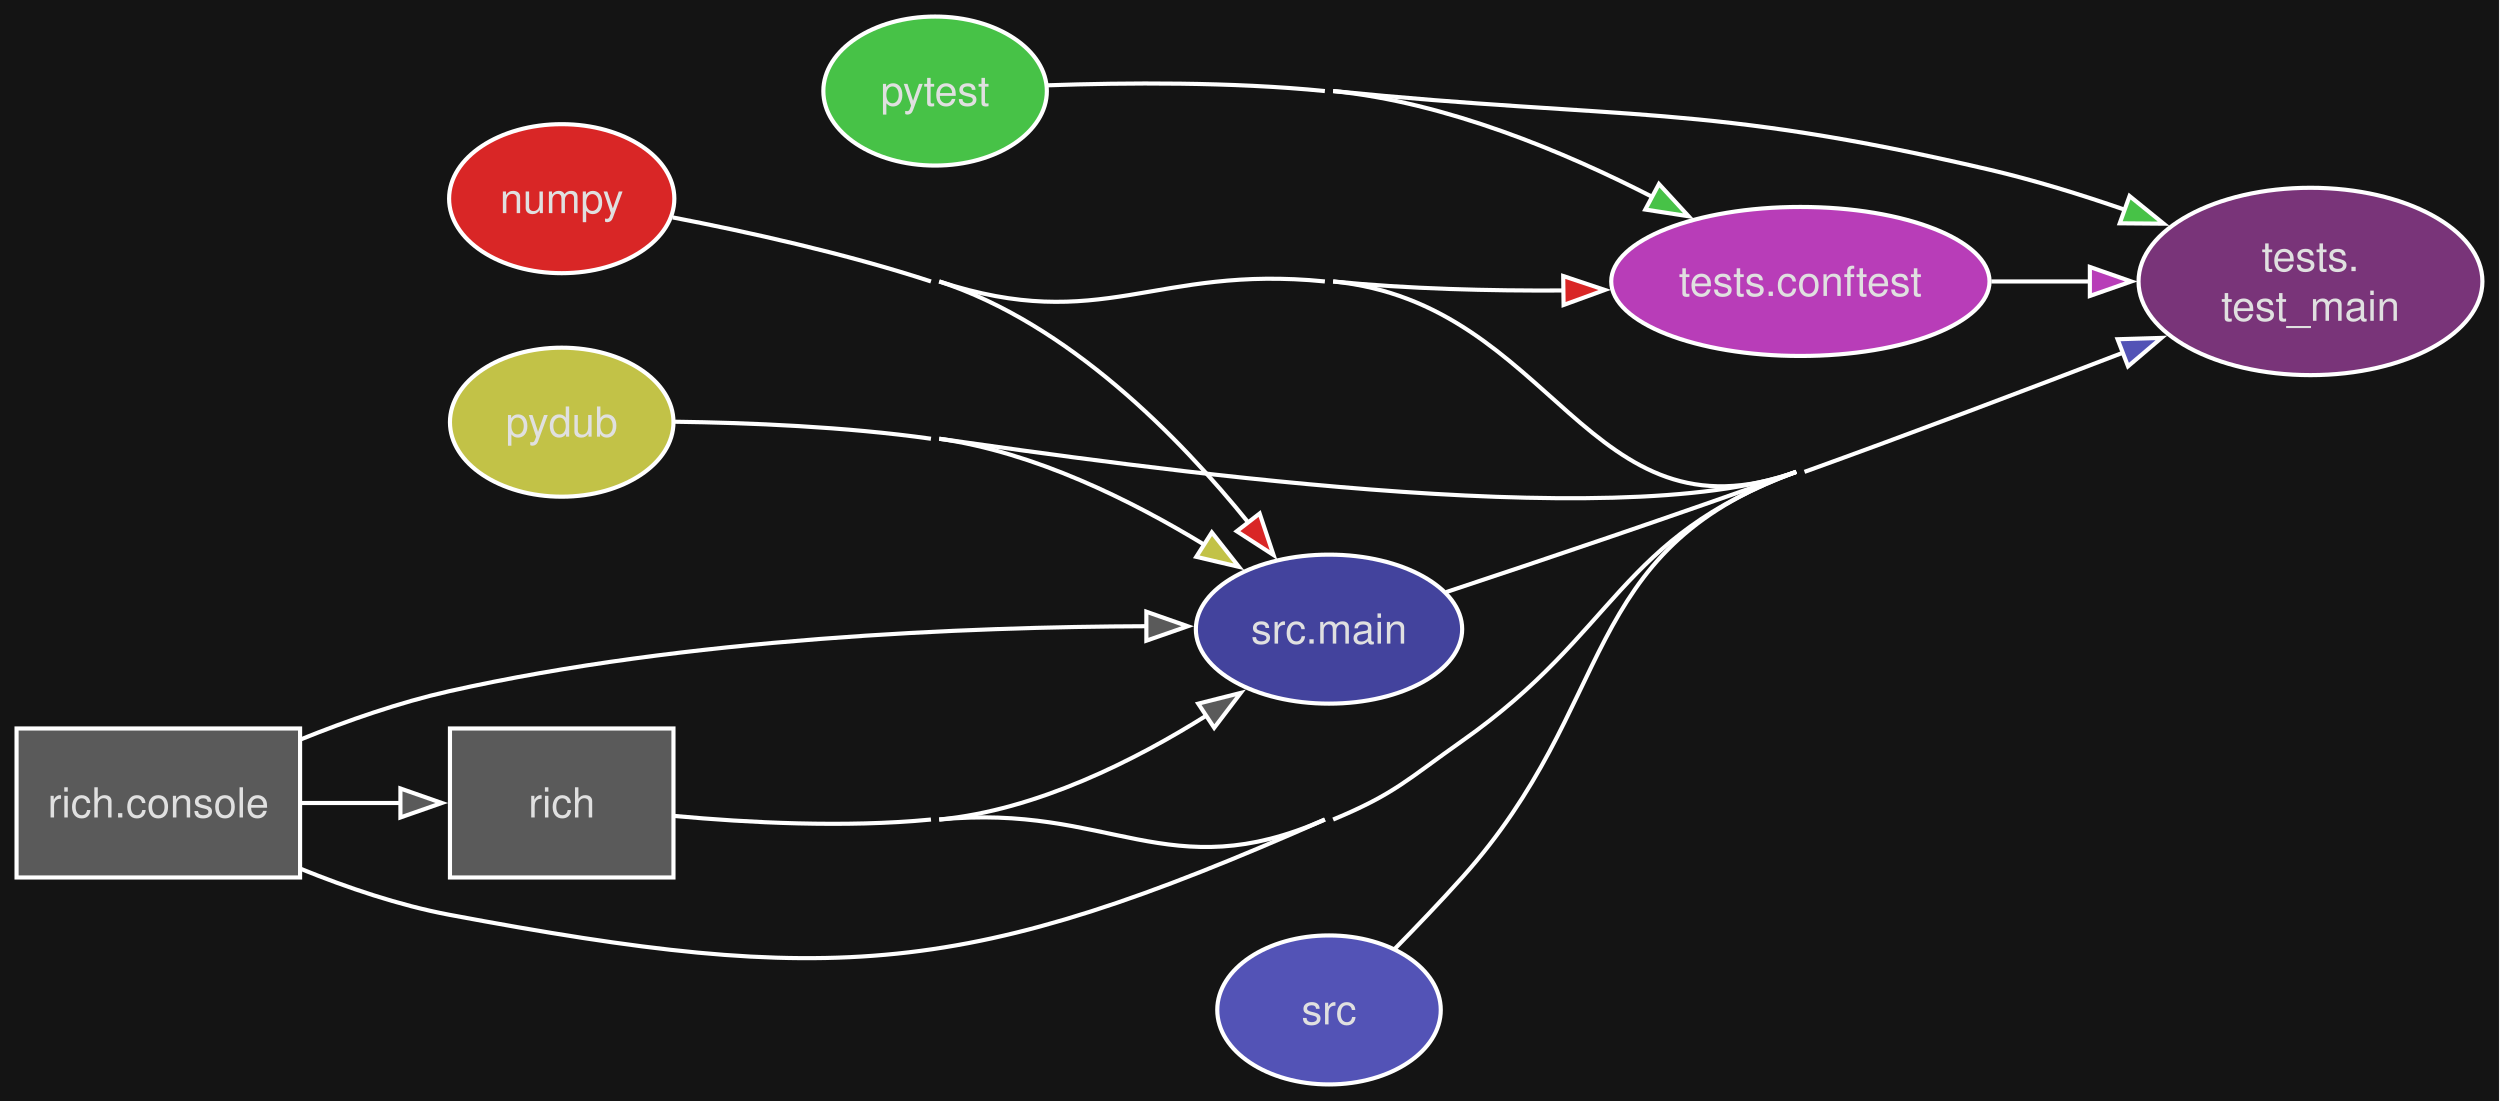
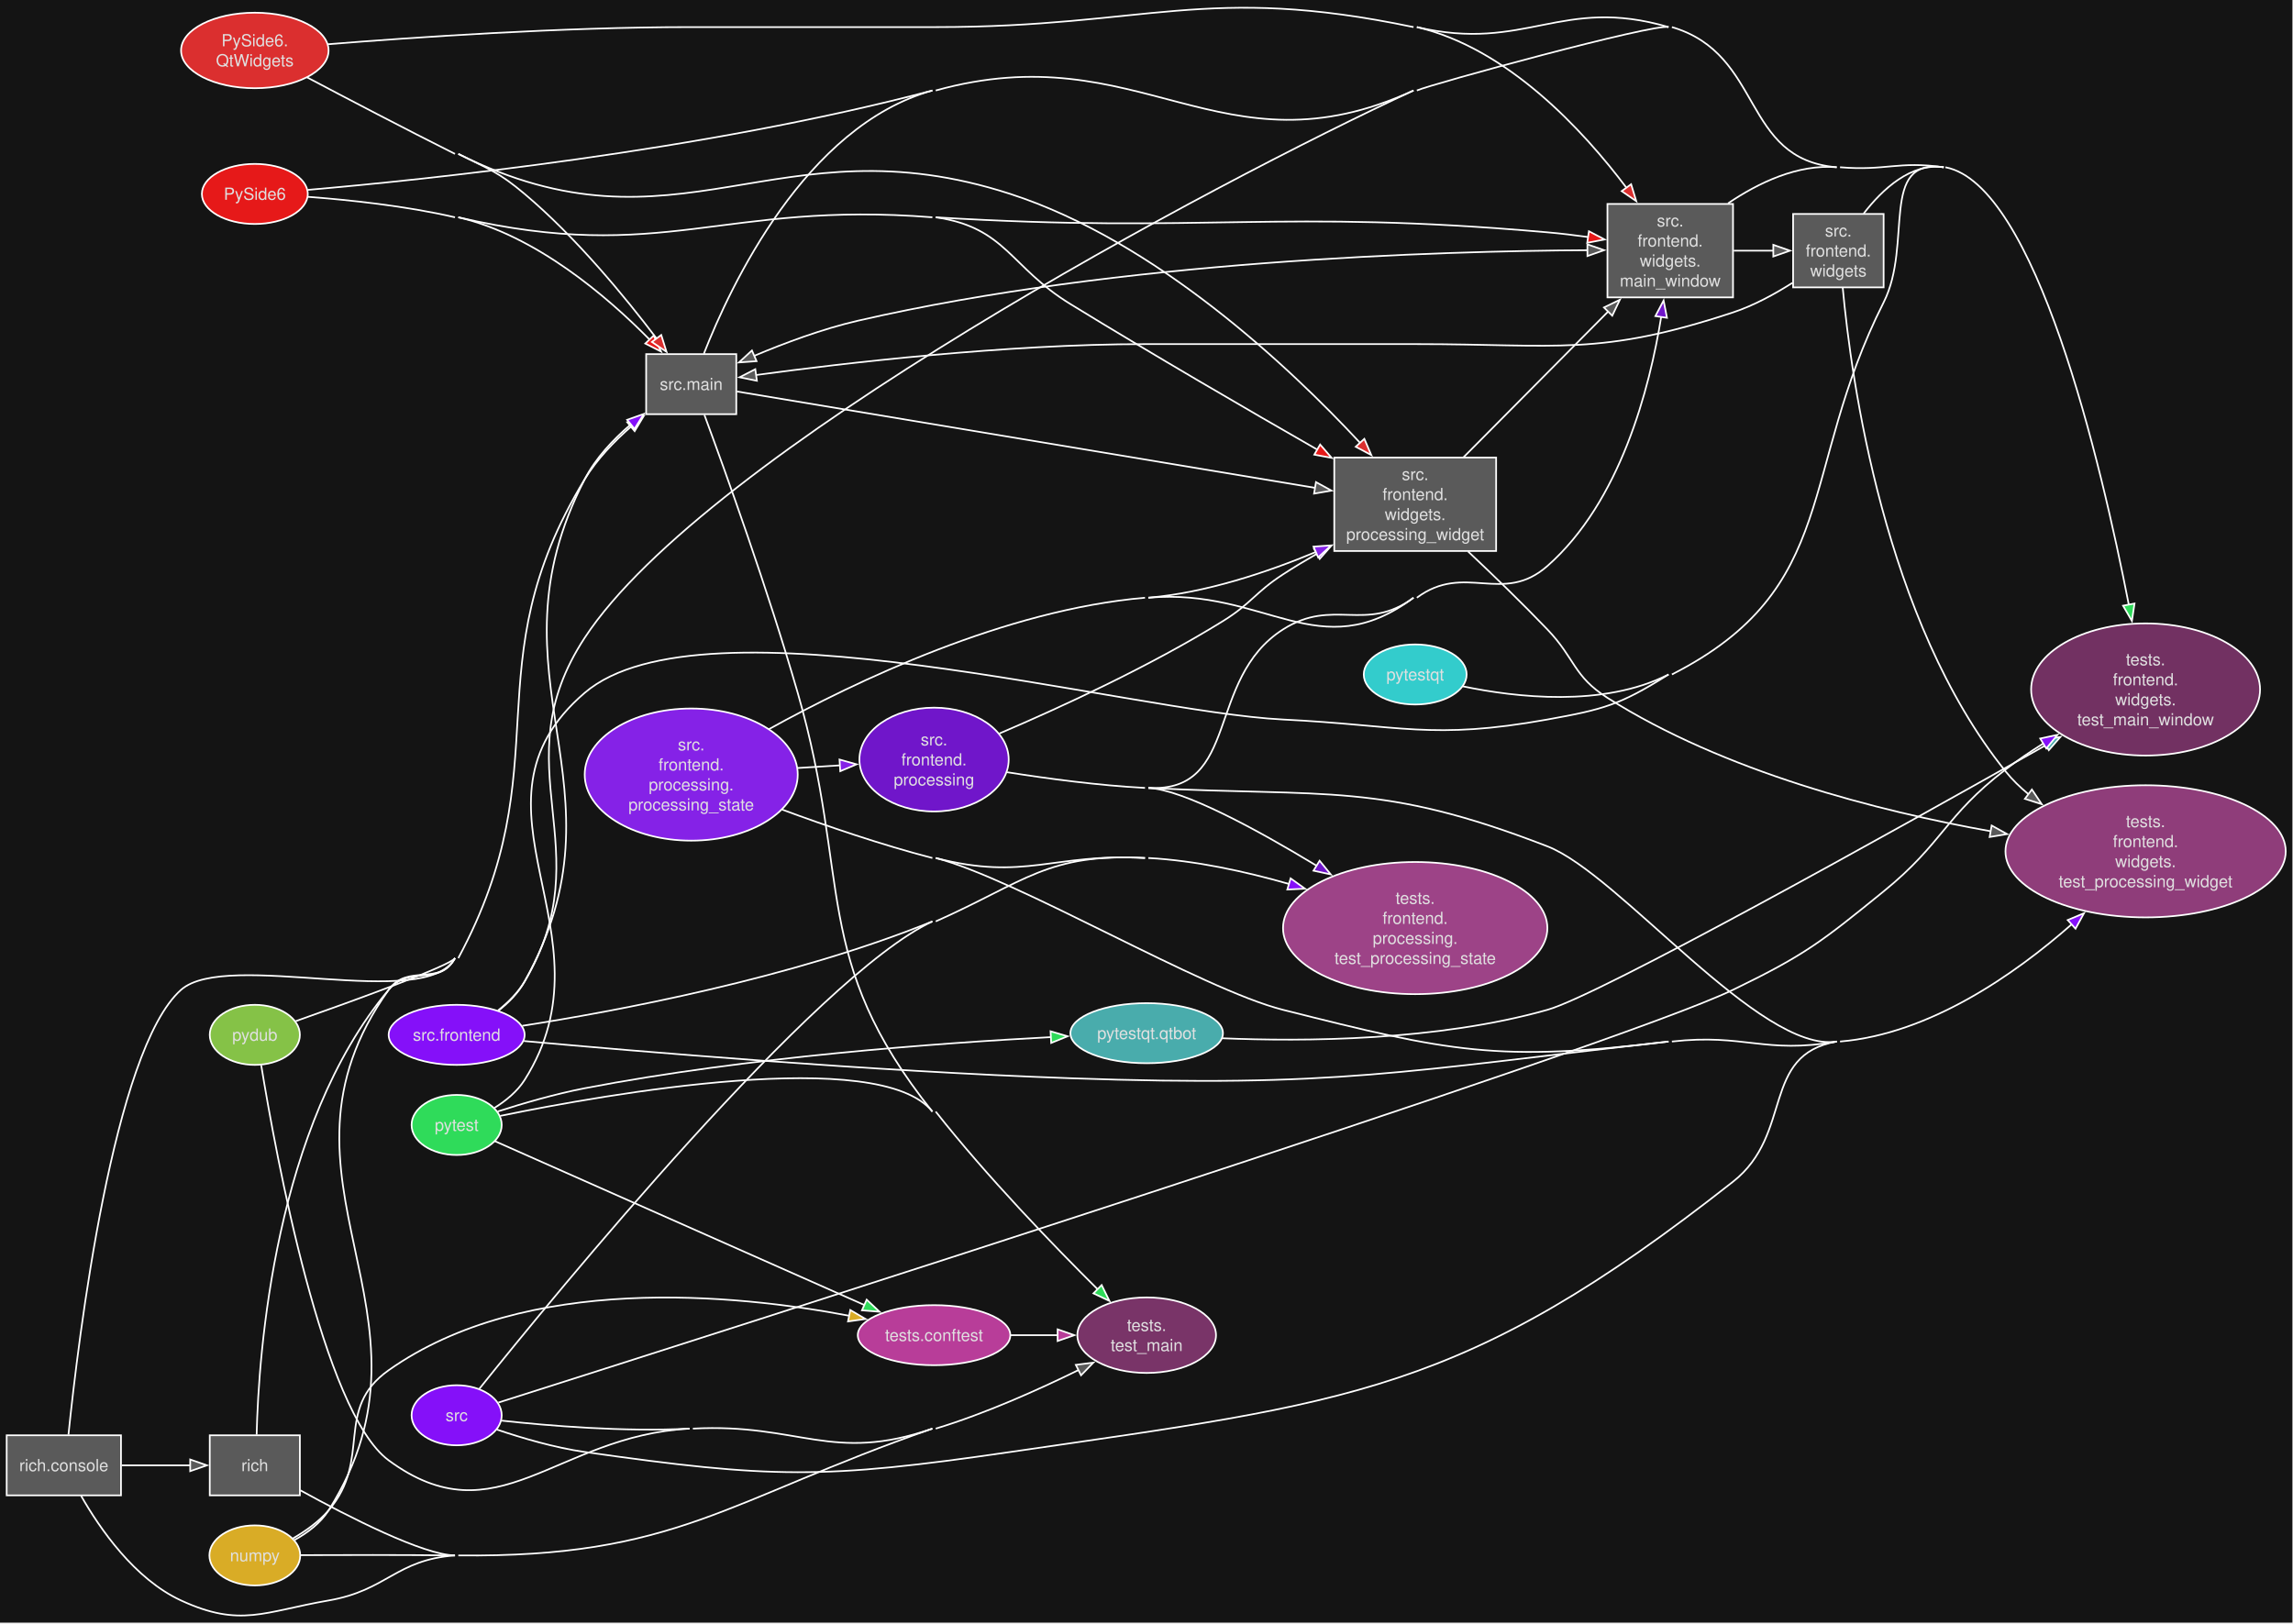
- <svg xmlns="http://www.w3.org/2000/svg" style="background-color:#141414" width="604pt" height="266pt" viewBox="0.00 0.00 604.00 266.00">
-   <g id="graph0" class="graph" transform="scale(1 1) rotate(0) translate(4 262)">
+ <svg xmlns="http://www.w3.org/2000/svg" style="background-color:#141414" width="1374pt" height="973pt" viewBox="0.00 0.00 1374.00 973.00">
+   <g id="graph0" class="graph" transform="scale(1 1) rotate(0) translate(4 968.52)">
    <style>.edge&gt;path:hover{stroke-width:8}</style>
-     <polygon fill="#141414" stroke="none" points="-4,4 -4,-262 599.75,-262 599.75,4 -4,4" />
+     <polygon fill="#141414" stroke="none" points="-4,4 -4,-968.52 1369.64,-968.52 1369.64,4 -4,4" />
    <g id="node1" class="node">
      <style>.edge&gt;path:hover{stroke-width:8}</style>
-       <ellipse fill="#d92626" stroke="#ffffff" cx="131.71" cy="-214" rx="27.21" ry="18" />
-       <text xml:space="preserve" text-anchor="middle" x="131.71" y="-210.5" font-family="Helvetica,sans-Serif" font-size="10.00" fill="#e0e0e0">numpy</text>
+       <ellipse fill="#d9ac26" stroke="#ffffff" cx="148.69" cy="-36.28" rx="27.21" ry="18" />
+       <text xml:space="preserve" text-anchor="middle" x="148.69" y="-32.78" font-family="Helvetica,sans-Serif" font-size="10.00" fill="#e0e0e0">numpy</text>
+     </g>
+     <g id="node17" class="node">
+       <style>.edge&gt;path:hover{stroke-width:8}</style>
+       <polygon fill="#5a5a5a" stroke="#ffffff" points="437.19,-756.28 383.19,-756.28 383.19,-720.28 437.19,-720.28 437.19,-756.28" />
+       <text xml:space="preserve" text-anchor="middle" x="410.19" y="-734.78" font-family="Helvetica,sans-Serif" font-size="10.00" fill="#e0e0e0">src.main</text>
+     </g>
+     <g id="edge1" class="edge">
+       <style>.edge&gt;path:hover{stroke-width:8}</style>
+       <path fill="none" stroke="#ffffff" d="M172.55,-45.56C180.23,-49.82 188.07,-55.66 192.89,-63.28 267.45,-181.29 147.8,-261.66 228.89,-375.28 240.26,-391.22 259.35,-377.04 268.63,-394.28" />
+       <path fill="none" stroke="#ffffff" d="M270.63,-394.28C333.14,-510.46 277.87,-568.54 346.37,-681.28 353.6,-693.18 364.05,-704.06 374.37,-713.06" />
+       <polygon fill="#d9ac26" stroke="#ffffff" points="371.83,-715.5 381.76,-719.19 376.29,-710.11 371.83,-715.5" />
+     </g>
+     <g id="node18" class="node">
+       <style>.edge&gt;path:hover{stroke-width:8}</style>
+       <ellipse fill="#b83d99" stroke="#ffffff" cx="555.7" cy="-168.28" rx="45.7" ry="18" />
+       <text xml:space="preserve" text-anchor="middle" x="555.7" y="-164.78" font-family="Helvetica,sans-Serif" font-size="10.00" fill="#e0e0e0">tests.conftest</text>
+     </g>
+     <g id="edge2" class="edge">
+       <style>.edge&gt;path:hover{stroke-width:8}</style>
+       <path fill="none" stroke="#ffffff" d="M171.41,-46.4C178.97,-50.76 187.02,-56.43 192.89,-63.28 219.32,-94.13 195.72,-123.84 228.89,-147.28 311.22,-205.46 436.41,-192.94 505.17,-179.87" />
+       <polygon fill="#d9ac26" stroke="#ffffff" points="505.5,-183.37 514.63,-177.99 504.14,-176.51 505.5,-183.37" />
+     </g>
+     <g id="node22" class="node">
+       <style>.edge&gt;path:hover{stroke-width:8}</style>
+       <ellipse fill="#793468" stroke="#ffffff" cx="683.11" cy="-168.28" rx="41.54" ry="22.63" />
+       <text xml:space="preserve" text-anchor="middle" x="683.11" y="-170.78" font-family="Helvetica,sans-Serif" font-size="10.00" fill="#e0e0e0">tests.</text>
+       <text xml:space="preserve" text-anchor="middle" x="683.11" y="-158.78" font-family="Helvetica,sans-Serif" font-size="10.00" fill="#e0e0e0">test_main</text>
+     </g>
+     <g id="edge3" class="edge">
+       <style>.edge&gt;path:hover{stroke-width:8}</style>
+       <path fill="none" stroke="#ffffff" d="M176.15,-36.45C200.25,-36.56 236.83,-36.63 268.63,-36.28" />
+     </g>
+     <g id="node2" class="node">
+       <style>.edge&gt;path:hover{stroke-width:8}</style>
+       <ellipse fill="#85c247" stroke="#ffffff" cx="148.69" cy="-348.28" rx="27" ry="18" />
+       <text xml:space="preserve" text-anchor="middle" x="148.69" y="-344.78" font-family="Helvetica,sans-Serif" font-size="10.00" fill="#e0e0e0">pydub</text>
+     </g>
+     <g id="edge4" class="edge">
+       <style>.edge&gt;path:hover{stroke-width:8}</style>
+       <path fill="none" stroke="#ffffff" d="M173.16,-356.48C207.14,-368.47 266.24,-389.85 268.63,-394.28" />
+     </g>
+     <g id="edge5" class="edge">
+       <style>.edge&gt;path:hover{stroke-width:8}</style>
+       <path fill="none" stroke="#ffffff" d="M411.19,-112.28C474.88,-115.67 494.46,-91.33 554.7,-112.28" />
+       <path fill="none" stroke="#ffffff" d="M152.52,-330.1C161.25,-276.71 189.51,-122.29 228.89,-93.28 293.77,-45.5 328.72,-108 409.19,-112.28" />
+     </g>
+     <g id="node3" class="node">
+       <style>.edge&gt;path:hover{stroke-width:8}</style>
+       <ellipse fill="#e61919" stroke="#ffffff" cx="148.69" cy="-852.28" rx="31.72" ry="18" />
+       <text xml:space="preserve" text-anchor="middle" x="148.69" y="-848.78" font-family="Helvetica,sans-Serif" font-size="10.00" fill="#e0e0e0">PySide6</text>
+     </g>
+     <g id="node15" class="node">
+       <style>.edge&gt;path:hover{stroke-width:8}</style>
+       <polygon fill="#5a5a5a" stroke="#ffffff" points="1034.45,-846.28 959.2,-846.28 959.2,-790.28 1034.45,-790.28 1034.45,-846.28" />
+       <text xml:space="preserve" text-anchor="middle" x="996.83" y="-832.78" font-family="Helvetica,sans-Serif" font-size="10.00" fill="#e0e0e0">src.</text>
+       <text xml:space="preserve" text-anchor="middle" x="996.83" y="-820.78" font-family="Helvetica,sans-Serif" font-size="10.00" fill="#e0e0e0">frontend.</text>
+       <text xml:space="preserve" text-anchor="middle" x="996.83" y="-808.78" font-family="Helvetica,sans-Serif" font-size="10.00" fill="#e0e0e0">widgets.</text>
+       <text xml:space="preserve" text-anchor="middle" x="996.83" y="-796.78" font-family="Helvetica,sans-Serif" font-size="10.00" fill="#e0e0e0">main_window</text>
+     </g>
+     <g id="edge6" class="edge">
+       <style>.edge&gt;path:hover{stroke-width:8}</style>
+       <path fill="none" stroke="#ffffff" d="M556.7,-838.28C719.34,-828.38 760.89,-843.51 923.2,-829.28 931.14,-828.59 939.54,-827.57 947.69,-826.44" />
+       <polygon fill="#e61919" stroke="#ffffff" points="948.11,-829.92 957.49,-825 947.09,-822.99 948.11,-829.92" />
+     </g>
+     <g id="node16" class="node">
+       <style>.edge&gt;path:hover{stroke-width:8}</style>
+       <polygon fill="#5a5a5a" stroke="#ffffff" points="892.51,-694.28 795.51,-694.28 795.51,-638.28 892.51,-638.28 892.51,-694.28" />
+       <text xml:space="preserve" text-anchor="middle" x="844.01" y="-680.78" font-family="Helvetica,sans-Serif" font-size="10.00" fill="#e0e0e0">src.</text>
+       <text xml:space="preserve" text-anchor="middle" x="844.01" y="-668.78" font-family="Helvetica,sans-Serif" font-size="10.00" fill="#e0e0e0">frontend.</text>
+       <text xml:space="preserve" text-anchor="middle" x="844.01" y="-656.78" font-family="Helvetica,sans-Serif" font-size="10.00" fill="#e0e0e0">widgets.</text>
+       <text xml:space="preserve" text-anchor="middle" x="844.01" y="-644.78" font-family="Helvetica,sans-Serif" font-size="10.00" fill="#e0e0e0">processing_widget</text>
+     </g>
+     <g id="edge7" class="edge">
+       <style>.edge&gt;path:hover{stroke-width:8}</style>
+       <path fill="none" stroke="#ffffff" d="M556.7,-838.28C598.93,-832.12 601.04,-808.6 637.41,-786.28 686.87,-755.93 743.93,-722.77 785.37,-699.02" />
+       <polygon fill="#e61919" stroke="#ffffff" points="787.04,-702.1 793.98,-694.09 783.56,-696.02 787.04,-702.1" />
+       <path fill="none" stroke="#ffffff" d="M270.63,-838.28C393.6,-809.68 428.85,-848.29 554.7,-838.28" />
+     </g>
+     <g id="edge8" class="edge">
+       <style>.edge&gt;path:hover{stroke-width:8}</style>
+       <path fill="none" stroke="#ffffff" d="M270.63,-838.28C317.1,-827.48 359.86,-790.78 385.24,-764.99" />
+       <polygon fill="#e61919" stroke="#ffffff" points="387.73,-767.45 392.11,-757.81 382.67,-762.62 387.73,-767.45" />
+       <path fill="none" stroke="#ffffff" d="M180.32,-850.56C204.54,-848.75 239.06,-845.16 268.63,-838.28" />
+     </g>
+     <g id="node20" class="node">
+       <style>.edge&gt;path:hover{stroke-width:8}</style>
+       <ellipse fill="#723162" stroke="#ffffff" cx="1281.67" cy="-555.28" rx="68.59" ry="39.6" />
+       <text xml:space="preserve" text-anchor="middle" x="1281.67" y="-569.78" font-family="Helvetica,sans-Serif" font-size="10.00" fill="#e0e0e0">tests.</text>
+       <text xml:space="preserve" text-anchor="middle" x="1281.67" y="-557.78" font-family="Helvetica,sans-Serif" font-size="10.00" fill="#e0e0e0">frontend.</text>
+       <text xml:space="preserve" text-anchor="middle" x="1281.67" y="-545.78" font-family="Helvetica,sans-Serif" font-size="10.00" fill="#e0e0e0">widgets.</text>
+       <text xml:space="preserve" text-anchor="middle" x="1281.67" y="-533.78" font-family="Helvetica,sans-Serif" font-size="10.00" fill="#e0e0e0">test_main_window</text>
+     </g>
+     <g id="edge9" class="edge">
+       <style>.edge&gt;path:hover{stroke-width:8}</style>
+       <path fill="none" stroke="#ffffff" d="M180.38,-854.71C248.62,-860.61 417.71,-877.94 554.7,-914.28" />
+     </g>
+     <g id="node4" class="node">
+       <style>.edge&gt;path:hover{stroke-width:8}</style>
+       <ellipse fill="#db2f2f" stroke="#ffffff" cx="148.69" cy="-938.28" rx="44.19" ry="22.63" />
+       <text xml:space="preserve" text-anchor="middle" x="148.69" y="-940.78" font-family="Helvetica,sans-Serif" font-size="10.00" fill="#e0e0e0">PySide6.</text>
+       <text xml:space="preserve" text-anchor="middle" x="148.69" y="-928.78" font-family="Helvetica,sans-Serif" font-size="10.00" fill="#e0e0e0">QtWidgets</text>
+     </g>
+     <g id="edge10" class="edge">
+       <style>.edge&gt;path:hover{stroke-width:8}</style>
+       <path fill="none" stroke="#ffffff" d="M192.36,-942C243.75,-946.15 332.71,-952.28 409.19,-952.28 409.19,-952.28 409.19,-952.28 556.7,-952.28 683.95,-952.28 718.47,-978.38 843.01,-952.28" />
+       <path fill="none" stroke="#ffffff" d="M845.01,-952.28C899.32,-939.56 944.43,-890.8 970.76,-855.77" />
+       <polygon fill="#db2f2f" stroke="#ffffff" points="973.39,-858.1 976.47,-847.96 967.74,-853.97 973.39,-858.1" />
+     </g>
+     <g id="edge11" class="edge">
+       <style>.edge&gt;path:hover{stroke-width:8}</style>
+       <path fill="none" stroke="#ffffff" d="M270.63,-876.28C402.37,-810.18 461.2,-897.77 601.41,-852.28 688.68,-823.97 768.53,-748.73 811,-703.09" />
+       <polygon fill="#db2f2f" stroke="#ffffff" points="813.53,-705.5 817.71,-695.77 808.37,-700.77 813.53,-705.5" />
+     </g>
+     <g id="edge12" class="edge">
+       <style>.edge&gt;path:hover{stroke-width:8}</style>
+       <path fill="none" stroke="#ffffff" d="M270.63,-876.28C289.07,-867.03 294.59,-865.57 310.37,-852.28 341.32,-826.22 370.9,-790.09 389.5,-765.54" />
+       <polygon fill="#db2f2f" stroke="#ffffff" points="392.22,-767.75 395.39,-757.64 386.61,-763.57 392.22,-767.75" />
+       <path fill="none" stroke="#ffffff" d="M179.87,-922.22C203.83,-909.55 238.24,-891.53 268.63,-876.28" />
+     </g>
+     <g id="edge13" class="edge">
+       <style>.edge&gt;path:hover{stroke-width:8}</style>
+       <path fill="none" stroke="#ffffff" d="M845.01,-952.28C910.27,-936.99 931.51,-971.17 995.83,-952.28" />
+     </g>
+     <g id="node5" class="node">
+       <style>.edge&gt;path:hover{stroke-width:8}</style>
+       <ellipse fill="#2fdb5a" stroke="#ffffff" cx="269.63" cy="-294.28" rx="27" ry="18" />
+       <text xml:space="preserve" text-anchor="middle" x="269.63" y="-290.78" font-family="Helvetica,sans-Serif" font-size="10.00" fill="#e0e0e0">pytest</text>
    </g>
    <g id="node7" class="node">
      <style>.edge&gt;path:hover{stroke-width:8}</style>
-       <ellipse fill="#43439d" stroke="#ffffff" cx="317.09" cy="-110" rx="32.17" ry="18" />
-       <text xml:space="preserve" text-anchor="middle" x="317.09" y="-106.5" font-family="Helvetica,sans-Serif" font-size="10.00" fill="#e0e0e0">src.main</text>
-     </g>
-     <g id="edge1" class="edge">
-       <style>.edge&gt;path:hover{stroke-width:8}</style>
-       <path fill="none" stroke="#ffffff" d="M222.92,-194C254.15,-183.76 280.93,-156.41 297.66,-135.67" />
-       <polygon fill="#d92626" stroke="#ffffff" points="300.33,-137.94 303.69,-127.9 294.8,-133.65 300.33,-137.94" />
-       <path fill="none" stroke="#ffffff" d="M158.53,-209.47C176.31,-206.04 200.33,-200.75 220.92,-194" />
+       <ellipse fill="#49acac" stroke="#ffffff" cx="683.11" cy="-349.28" rx="45.7" ry="18" />
+       <text xml:space="preserve" text-anchor="middle" x="683.11" y="-345.78" font-family="Helvetica,sans-Serif" font-size="10.00" fill="#e0e0e0">pytestqt.qtbot</text>
+     </g>
+     <g id="edge14" class="edge">
+       <style>.edge&gt;path:hover{stroke-width:8}</style>
+       <path fill="none" stroke="#ffffff" d="M294.23,-302.36C309.04,-307.12 328.62,-312.86 346.37,-316.28 443.68,-335.03 559.04,-343.41 626.06,-346.94" />
+       <polygon fill="#2fdb5a" stroke="#ffffff" points="625.52,-350.42 635.69,-347.43 625.88,-343.43 625.52,-350.42" />
+     </g>
+     <g id="edge15" class="edge">
+       <style>.edge&gt;path:hover{stroke-width:8}</style>
+       <path fill="none" stroke="#ffffff" d="M292.45,-284.61C339.88,-263.57 453.01,-213.39 514.03,-186.32" />
+       <polygon fill="#2fdb5a" stroke="#ffffff" points="515.33,-189.58 523.05,-182.32 512.49,-183.18 515.33,-189.58" />
+     </g>
+     <g id="edge16" class="edge">
+       <style>.edge&gt;path:hover{stroke-width:8}</style>
+       <path fill="none" stroke="#ffffff" d="M997.83,-564.28C1099.47,-615.97 1073.29,-685.5 1124.7,-787.28 1142.46,-822.45 1121.69,-873.8 1160.7,-868.28" />
+       <path fill="none" stroke="#ffffff" d="M292.36,-304.55C299.15,-308.8 306,-314.37 310.37,-321.28 366.15,-409.47 267.13,-485.39 346.37,-553.28 417.03,-613.83 671.87,-541.82 764.81,-537.28 835.12,-533.85 853.92,-524.82 923.2,-537.28 957.09,-543.38 966.65,-545.99 995.83,-564.28" />
+       <path fill="none" stroke="#ffffff" d="M1161.7,-868.28C1215.73,-857.95 1254.89,-691.83 1271.64,-605.91" />
+       <polygon fill="#2fdb5a" stroke="#ffffff" points="1275.03,-606.81 1273.48,-596.33 1268.16,-605.5 1275.03,-606.81" />
+     </g>
+     <g id="edge17" class="edge">
+       <style>.edge&gt;path:hover{stroke-width:8}</style>
+       <path fill="none" stroke="#ffffff" d="M295.74,-299.72C359.16,-312.75 523.05,-341.88 554.7,-302.28" />
+       <path fill="none" stroke="#ffffff" d="M556.7,-302.28C587.48,-263.21 627.35,-221.96 653.78,-195.72" />
+       <polygon fill="#2fdb5a" stroke="#ffffff" points="656.13,-198.33 660.79,-188.81 651.21,-193.34 656.13,-198.33" />
+     </g>
+     <g id="node6" class="node">
+       <style>.edge&gt;path:hover{stroke-width:8}</style>
+       <ellipse fill="#33cccc" stroke="#ffffff" cx="844.01" cy="-564.28" rx="30.82" ry="18" />
+       <text xml:space="preserve" text-anchor="middle" x="844.01" y="-560.78" font-family="Helvetica,sans-Serif" font-size="10.00" fill="#e0e0e0">pytestqt</text>
+     </g>
+     <g id="edge18" class="edge">
+       <style>.edge&gt;path:hover{stroke-width:8}</style>
+       <path fill="none" stroke="#ffffff" d="M872.6,-557.16C904.23,-550.54 956.73,-544.4 995.83,-564.28" />
+     </g>
+     <g id="edge19" class="edge">
+       <style>.edge&gt;path:hover{stroke-width:8}</style>
+       <path fill="none" stroke="#ffffff" d="M728.24,-346.25C776.94,-344.19 857.18,-344.61 923.2,-363.28 954.72,-372.2 1129.09,-469.49 1222.14,-522.05" />
+       <polygon fill="#49acac" stroke="#ffffff" points="1220.23,-524.99 1230.65,-526.86 1223.67,-518.89 1220.23,-524.99" />
    </g>
    <g id="node8" class="node">
      <style>.edge&gt;path:hover{stroke-width:8}</style>
-       <ellipse fill="#b83db8" stroke="#ffffff" cx="430.97" cy="-194" rx="45.7" ry="18" />
-       <text xml:space="preserve" text-anchor="middle" x="430.97" y="-190.5" font-family="Helvetica,sans-Serif" font-size="10.00" fill="#e0e0e0">tests.conftest</text>
-     </g>
-     <g id="edge2" class="edge">
-       <style>.edge&gt;path:hover{stroke-width:8}</style>
-       <path fill="none" stroke="#ffffff" d="M318.09,-194C336.17,-192.19 355.96,-191.71 373.81,-191.82" />
-       <polygon fill="#d92626" stroke="#ffffff" points="373.67,-195.31 383.71,-191.95 373.76,-188.32 373.67,-195.31" />
+       <polygon fill="#5a5a5a" stroke="#ffffff" points="175.69,-108.28 121.69,-108.28 121.69,-72.28 175.69,-72.28 175.69,-108.28" />
+       <text xml:space="preserve" text-anchor="middle" x="148.69" y="-86.78" font-family="Helvetica,sans-Serif" font-size="10.00" fill="#e0e0e0">rich</text>
+     </g>
+     <g id="edge20" class="edge">
+       <style>.edge&gt;path:hover{stroke-width:8}</style>
+       <path fill="none" stroke="#ffffff" d="M149.78,-108.66C150.96,-157.76 160.57,-293.84 228.89,-375.28 241.47,-390.28 259.35,-377.04 268.63,-394.28" />
+     </g>
+     <g id="edge21" class="edge">
+       <style>.edge&gt;path:hover{stroke-width:8}</style>
+       <path fill="none" stroke="#ffffff" d="M175.96,-75.32C204.85,-59.41 249.69,-36.49 268.63,-36.28" />
    </g>
    <g id="node9" class="node">
      <style>.edge&gt;path:hover{stroke-width:8}</style>
-       <ellipse fill="#793479" stroke="#ffffff" cx="554.21" cy="-194" rx="41.54" ry="22.63" />
-       <text xml:space="preserve" text-anchor="middle" x="554.21" y="-196.5" font-family="Helvetica,sans-Serif" font-size="10.00" fill="#e0e0e0">tests.</text>
-       <text xml:space="preserve" text-anchor="middle" x="554.21" y="-184.5" font-family="Helvetica,sans-Serif" font-size="10.00" fill="#e0e0e0">test_main</text>
-     </g>
-     <g id="edge3" class="edge">
-       <style>.edge&gt;path:hover{stroke-width:8}</style>
-       <path fill="none" stroke="#ffffff" d="M222.92,-194C262.27,-181.1 274.89,-198.12 316.09,-194" />
-       <path fill="none" stroke="#ffffff" d="M318.09,-194C371.59,-188.65 379.39,-129.77 429.97,-148" />
-     </g>
-     <g id="node2" class="node">
-       <style>.edge&gt;path:hover{stroke-width:8}</style>
-       <ellipse fill="#c2c247" stroke="#ffffff" cx="131.71" cy="-160" rx="27" ry="18" />
-       <text xml:space="preserve" text-anchor="middle" x="131.71" y="-156.5" font-family="Helvetica,sans-Serif" font-size="10.00" fill="#e0e0e0">pydub</text>
-     </g>
-     <g id="edge4" class="edge">
-       <style>.edge&gt;path:hover{stroke-width:8}</style>
-       <path fill="none" stroke="#ffffff" d="M222.92,-156C245.91,-152.74 269.34,-141.13 286.96,-130.39" />
-       <polygon fill="#c2c247" stroke="#ffffff" points="288.78,-133.37 295.33,-125.05 285.02,-127.47 288.78,-133.37" />
-       <path fill="none" stroke="#ffffff" d="M159.08,-160.11C176.67,-159.87 200.28,-158.92 220.92,-156" />
-     </g>
-     <g id="edge5" class="edge">
-       <style>.edge&gt;path:hover{stroke-width:8}</style>
-       <path fill="none" stroke="#ffffff" d="M222.92,-156C268.51,-149.54 386.65,-132.39 429.97,-148" />
-     </g>
-     <g id="node3" class="node">
-       <style>.edge&gt;path:hover{stroke-width:8}</style>
-       <ellipse fill="#47c247" stroke="#ffffff" cx="221.92" cy="-240" rx="27" ry="18" />
-       <text xml:space="preserve" text-anchor="middle" x="221.92" y="-236.5" font-family="Helvetica,sans-Serif" font-size="10.00" fill="#e0e0e0">pytest</text>
-     </g>
-     <g id="edge6" class="edge">
-       <style>.edge&gt;path:hover{stroke-width:8}</style>
-       <path fill="none" stroke="#ffffff" d="M318.09,-240C345.39,-237.27 373.96,-225.35 395.39,-214.33" />
-       <polygon fill="#47c247" stroke="#ffffff" points="396.8,-217.55 403.97,-209.75 393.5,-211.37 396.8,-217.55" />
-       <path fill="none" stroke="#ffffff" d="M249.1,-241.39C267.81,-242.04 293.56,-242.25 316.09,-240" />
-     </g>
-     <g id="edge7" class="edge">
-       <style>.edge&gt;path:hover{stroke-width:8}</style>
-       <path fill="none" stroke="#ffffff" d="M318.09,-240C388.72,-232.94 407.54,-237.13 476.67,-221 487.46,-218.48 498.85,-214.96 509.45,-211.29" />
-       <polygon fill="#47c247" stroke="#ffffff" points="510.5,-214.64 518.73,-207.96 508.13,-208.05 510.5,-214.64" />
-     </g>
-     <g id="node4" class="node">
-       <style>.edge&gt;path:hover{stroke-width:8}</style>
-       <polygon fill="#5a5a5a" stroke="#ffffff" points="158.71,-86 104.71,-86 104.71,-50 158.71,-50 158.71,-86" />
-       <text xml:space="preserve" text-anchor="middle" x="131.71" y="-64.5" font-family="Helvetica,sans-Serif" font-size="10.00" fill="#e0e0e0">rich</text>
-     </g>
-     <g id="edge8" class="edge">
-       <style>.edge&gt;path:hover{stroke-width:8}</style>
-       <path fill="none" stroke="#ffffff" d="M222.92,-64C246.4,-66.27 270.21,-78.23 287.88,-89.38" />
-       <polygon fill="#5a5a5a" stroke="#ffffff" points="285.49,-92 295.76,-94.59 289.35,-86.16 285.49,-92" />
-     </g>
-     <g id="edge9" class="edge">
-       <style>.edge&gt;path:hover{stroke-width:8}</style>
-       <path fill="none" stroke="#ffffff" d="M222.92,-64C264.14,-67.99 278.22,-47.25 316.09,-64" />
-       <path fill="none" stroke="#ffffff" d="M159.01,-64.86C176.57,-63.25 200.17,-61.99 220.92,-64" />
-     </g>
-     <g id="node5" class="node">
-       <style>.edge&gt;path:hover{stroke-width:8}</style>
-       <polygon fill="#5a5a5a" stroke="#ffffff" points="68.5,-86 0,-86 0,-50 68.5,-50 68.5,-86" />
-       <text xml:space="preserve" text-anchor="middle" x="34.25" y="-64.5" font-family="Helvetica,sans-Serif" font-size="10.00" fill="#e0e0e0">rich.console</text>
-     </g>
-     <g id="edge10" class="edge">
-       <style>.edge&gt;path:hover{stroke-width:8}</style>
-       <path fill="none" stroke="#ffffff" d="M68.91,-68C76.7,-68 85.04,-68 92.99,-68" />
-       <polygon fill="#5a5a5a" stroke="#ffffff" points="92.74,-71.5 102.74,-68 92.74,-64.5 92.74,-71.5" />
-     </g>
-     <g id="edge11" class="edge">
-       <style>.edge&gt;path:hover{stroke-width:8}</style>
-       <path fill="none" stroke="#ffffff" d="M68.78,-83.41C79.92,-87.9 92.54,-92.31 104.5,-95 161.81,-107.89 229.85,-110.54 272.99,-110.71" />
-       <polygon fill="#5a5a5a" stroke="#ffffff" points="272.96,-114.21 282.96,-110.7 272.96,-107.21 272.96,-114.21" />
-     </g>
-     <g id="edge12" class="edge">
-       <style>.edge&gt;path:hover{stroke-width:8}</style>
-       <path fill="none" stroke="#ffffff" d="M68.67,-52.08C79.81,-47.57 92.45,-43.27 104.5,-41 197.47,-23.52 229.58,-25.75 316.09,-64" />
-       <path fill="none" stroke="#ffffff" d="M318.09,-64C333.07,-70.24 335.99,-73.67 349.26,-83 386.94,-109.49 386.78,-132.01 429.97,-148" />
-     </g>
-     <g id="node6" class="node">
-       <style>.edge&gt;path:hover{stroke-width:8}</style>
-       <ellipse fill="#5353b6" stroke="#ffffff" cx="317.09" cy="-18" rx="27" ry="18" />
-       <text xml:space="preserve" text-anchor="middle" x="317.09" y="-14.5" font-family="Helvetica,sans-Serif" font-size="10.00" fill="#e0e0e0">src</text>
-     </g>
-     <g id="edge13" class="edge">
-       <style>.edge&gt;path:hover{stroke-width:8}</style>
-       <path fill="none" stroke="#ffffff" d="M332.95,-32.73C338.2,-38.08 344.09,-44.22 349.26,-50 386.92,-92.02 376.89,-128.87 429.97,-148" />
-       <path fill="none" stroke="#ffffff" d="M431.97,-148C457.65,-157.26 486.22,-168.07 509.17,-176.89" />
-       <polygon fill="#5353b6" stroke="#ffffff" points="507.61,-180.04 518.2,-180.36 510.13,-173.5 507.61,-180.04" />
-     </g>
-     <g id="edge14" class="edge">
-       <style>.edge&gt;path:hover{stroke-width:8}</style>
-       <path fill="none" stroke="#ffffff" d="M345.32,-118.93C368.03,-126.46 401.21,-137.64 429.97,-148" />
-     </g>
-     <g id="edge15" class="edge">
-       <style>.edge&gt;path:hover{stroke-width:8}</style>
-       <path fill="none" stroke="#ffffff" d="M477.11,-194C484.89,-194 493.04,-194 500.99,-194" />
-       <polygon fill="#b83db8" stroke="#ffffff" points="500.91,-197.5 510.91,-194 500.91,-190.5 500.91,-197.5" />
+       <polygon fill="#5a5a5a" stroke="#ffffff" points="68.5,-108.28 0,-108.28 0,-72.28 68.5,-72.28 68.5,-108.28" />
+       <text xml:space="preserve" text-anchor="middle" x="34.25" y="-86.78" font-family="Helvetica,sans-Serif" font-size="10.00" fill="#e0e0e0">rich.console</text>
+     </g>
+     <g id="edge22" class="edge">
+       <style>.edge&gt;path:hover{stroke-width:8}</style>
+       <path fill="none" stroke="#ffffff" d="M68.99,-90.28C82,-90.28 96.93,-90.28 110.26,-90.28" />
+       <polygon fill="#5a5a5a" stroke="#ffffff" points="109.97,-93.78 119.97,-90.28 109.97,-86.78 109.97,-93.78" />
+     </g>
+     <g id="edge23" class="edge">
+       <style>.edge&gt;path:hover{stroke-width:8}</style>
+       <path fill="none" stroke="#ffffff" d="M37.02,-108.66C42.91,-165.92 63.87,-339.37 104.5,-375.28 132.01,-399.6 251.23,-361.95 268.63,-394.28" />
+     </g>
+     <g id="edge24" class="edge">
+       <style>.edge&gt;path:hover{stroke-width:8}</style>
+       <path fill="none" stroke="#ffffff" d="M270.63,-36.28C401.32,-34.84 431.26,-69.34 554.7,-112.28" />
+       <path fill="none" stroke="#ffffff" d="M556.7,-112.28C586.32,-121.26 618.14,-135.53 642.32,-147.42" />
+       <polygon fill="#5a5a5a" stroke="#ffffff" points="640.65,-150.5 651.16,-151.83 643.78,-144.23 640.65,-150.5" />
+       <path fill="none" stroke="#ffffff" d="M44.57,-72.05C55.77,-52.38 76.61,-22.13 104.5,-9.28 140.18,7.15 154.18,-2.59 192.89,-9.28 228.1,-15.37 233,-33.57 268.63,-36.28" />
+     </g>
+     <g id="node10" class="node">
+       <style>.edge&gt;path:hover{stroke-width:8}</style>
+       <ellipse fill="#8510f9" stroke="#ffffff" cx="269.63" cy="-120.28" rx="27" ry="18" />
+       <text xml:space="preserve" text-anchor="middle" x="269.63" y="-116.78" font-family="Helvetica,sans-Serif" font-size="10.00" fill="#e0e0e0">src</text>
+     </g>
+     <g id="node19" class="node">
+       <style>.edge&gt;path:hover{stroke-width:8}</style>
+       <ellipse fill="#9d4387" stroke="#ffffff" cx="844.01" cy="-412.28" rx="79.2" ry="39.6" />
+       <text xml:space="preserve" text-anchor="middle" x="844.01" y="-426.78" font-family="Helvetica,sans-Serif" font-size="10.00" fill="#e0e0e0">tests.</text>
+       <text xml:space="preserve" text-anchor="middle" x="844.01" y="-414.78" font-family="Helvetica,sans-Serif" font-size="10.00" fill="#e0e0e0">frontend.</text>
+       <text xml:space="preserve" text-anchor="middle" x="844.01" y="-402.78" font-family="Helvetica,sans-Serif" font-size="10.00" fill="#e0e0e0">processing.</text>
+       <text xml:space="preserve" text-anchor="middle" x="844.01" y="-390.78" font-family="Helvetica,sans-Serif" font-size="10.00" fill="#e0e0e0">test_processing_state</text>
+     </g>
+     <g id="edge25" class="edge">
+       <style>.edge&gt;path:hover{stroke-width:8}</style>
+       <path fill="none" stroke="#ffffff" d="M283.21,-136.12C328.56,-192.72 484.59,-383.37 554.7,-416.28" />
+       <path fill="none" stroke="#ffffff" d="M556.7,-416.28C609.94,-439.9 623.95,-457.41 682.11,-454.28" />
+       <path fill="none" stroke="#ffffff" d="M684.11,-454.28C712.15,-452.78 742.13,-446.22 768.4,-438.72" />
+       <polygon fill="#8510f9" stroke="#ffffff" points="769.36,-442.08 777.96,-435.89 767.38,-435.37 769.36,-442.08" />
+     </g>
+     <g id="edge26" class="edge">
+       <style>.edge&gt;path:hover{stroke-width:8}</style>
+       <path fill="none" stroke="#ffffff" d="M294.66,-127.9C416.5,-166.57 962.95,-340.69 1034.45,-375.28 1077.59,-396.15 1087.5,-404.07 1124.7,-434.28 1160.32,-463.21 1161.31,-479.34 1197.7,-507.28 1204.83,-512.76 1212.65,-518.06 1220.54,-523.02" />
+       <polygon fill="#8510f9" stroke="#ffffff" points="1218.52,-525.89 1228.88,-528.1 1222.16,-519.91 1218.52,-525.89" />
+     </g>
+     <g id="node21" class="node">
+       <style>.edge&gt;path:hover{stroke-width:8}</style>
+       <ellipse fill="#8f3d7a" stroke="#ffffff" cx="1281.67" cy="-458.28" rx="83.97" ry="39.6" />
+       <text xml:space="preserve" text-anchor="middle" x="1281.67" y="-472.78" font-family="Helvetica,sans-Serif" font-size="10.00" fill="#e0e0e0">tests.</text>
+       <text xml:space="preserve" text-anchor="middle" x="1281.67" y="-460.78" font-family="Helvetica,sans-Serif" font-size="10.00" fill="#e0e0e0">frontend.</text>
+       <text xml:space="preserve" text-anchor="middle" x="1281.67" y="-448.78" font-family="Helvetica,sans-Serif" font-size="10.00" fill="#e0e0e0">widgets.</text>
+       <text xml:space="preserve" text-anchor="middle" x="1281.67" y="-436.78" font-family="Helvetica,sans-Serif" font-size="10.00" fill="#e0e0e0">test_processing_widget</text>
+     </g>
+     <g id="edge27" class="edge">
+       <style>.edge&gt;path:hover{stroke-width:8}</style>
+       <path fill="none" stroke="#ffffff" d="M293.79,-111.7C308.6,-106.69 328.34,-100.85 346.37,-98.28 458.59,-82.32 489.24,-81.91 601.41,-98.28 804.74,-127.96 872.98,-133.18 1034.45,-260.28 1070.94,-289 1050.85,-336.18 1096.58,-344.28" />
+       <path fill="none" stroke="#ffffff" d="M1098.58,-344.28C1152.2,-348.78 1203.22,-384.42 1237.53,-414.66" />
+       <polygon fill="#8510f9" stroke="#ffffff" points="1235,-417.09 1244.77,-421.2 1239.69,-411.9 1235,-417.09" />
+     </g>
+     <g id="edge28" class="edge">
+       <style>.edge&gt;path:hover{stroke-width:8}</style>
+       <path fill="none" stroke="#ffffff" d="M296.67,-117.06C324.52,-114.01 369.97,-110.2 409.19,-112.28" />
+     </g>
+     <g id="node11" class="node">
+       <style>.edge&gt;path:hover{stroke-width:8}</style>
+       <ellipse fill="#8510f9" stroke="#ffffff" cx="269.63" cy="-348.28" rx="40.74" ry="18" />
+       <text xml:space="preserve" text-anchor="middle" x="269.63" y="-344.78" font-family="Helvetica,sans-Serif" font-size="10.00" fill="#e0e0e0">src.frontend</text>
+     </g>
+     <g id="edge29" class="edge">
+       <style>.edge&gt;path:hover{stroke-width:8}</style>
+       <path fill="none" stroke="#ffffff" d="M294.63,-362.73C300.72,-367.55 306.59,-373.46 310.37,-380.28 375.67,-498.13 284.58,-561.56 346.37,-681.28 352.91,-693.96 363.5,-705.21 374.13,-714.29" />
+       <polygon fill="#8510f9" stroke="#ffffff" points="371.82,-716.92 381.81,-720.44 376.2,-711.46 371.82,-716.92" />
+     </g>
+     <g id="edge30" class="edge">
+       <style>.edge&gt;path:hover{stroke-width:8}</style>
+       <path fill="none" stroke="#ffffff" d="M308.97,-353.7C364.63,-362.39 470.36,-382.05 554.7,-416.28" />
+     </g>
+     <g id="edge31" class="edge">
+       <style>.edge&gt;path:hover{stroke-width:8}</style>
+       <path fill="none" stroke="#ffffff" d="M845.01,-914.28C852.85,-917.91 987.54,-954.72 995.83,-952.28" />
+       <path fill="none" stroke="#ffffff" d="M294.39,-362.86C300.48,-367.69 306.41,-373.57 310.37,-380.28 357.59,-460.34 295.43,-508.54 346.37,-586.28 418.86,-696.91 722.97,-858.74 843.01,-914.28" />
+       <path fill="none" stroke="#ffffff" d="M997.83,-952.28C1053.11,-936.05 1039.16,-873.09 1096.58,-868.28" />
+     </g>
+     <g id="edge32" class="edge">
+       <style>.edge&gt;path:hover{stroke-width:8}</style>
+       <path fill="none" stroke="#ffffff" d="M997.83,-344.28C1041.44,-349.19 1053.36,-336.62 1096.58,-344.28" />
+       <path fill="none" stroke="#ffffff" d="M309.93,-344.58C377.01,-338.46 517.95,-326.51 637.41,-322.28 796.9,-316.64 837.23,-326.45 995.83,-344.28" />
+     </g>
+     <g id="node12" class="node">
+       <style>.edge&gt;path:hover{stroke-width:8}</style>
+       <ellipse fill="#7016ca" stroke="#ffffff" cx="555.7" cy="-513.28" rx="44.72" ry="31.11" />
+       <text xml:space="preserve" text-anchor="middle" x="555.7" y="-521.78" font-family="Helvetica,sans-Serif" font-size="10.00" fill="#e0e0e0">src.</text>
+       <text xml:space="preserve" text-anchor="middle" x="555.7" y="-509.78" font-family="Helvetica,sans-Serif" font-size="10.00" fill="#e0e0e0">frontend.</text>
+       <text xml:space="preserve" text-anchor="middle" x="555.7" y="-497.78" font-family="Helvetica,sans-Serif" font-size="10.00" fill="#e0e0e0">processing</text>
+     </g>
+     <g id="edge33" class="edge">
+       <style>.edge&gt;path:hover{stroke-width:8}</style>
+       <path fill="none" stroke="#ffffff" d="M684.11,-496.28C739.43,-493.41 718.08,-561.52 764.81,-591.28 794.97,-610.5 814.29,-588.96 843.01,-610.28" />
+       <path fill="none" stroke="#ffffff" d="M845.01,-610.28C873.72,-631.61 896.34,-605.67 923.2,-629.28 966.97,-667.76 984.51,-735.68 991.43,-778.76" />
+       <polygon fill="#7016ca" stroke="#ffffff" points="987.94,-779.06 992.86,-788.44 994.87,-778.04 987.94,-779.06" />
+     </g>
+     <g id="edge34" class="edge">
+       <style>.edge&gt;path:hover{stroke-width:8}</style>
+       <path fill="none" stroke="#ffffff" d="M594.84,-528.9C630.54,-544.15 684.83,-569.01 728.81,-596.28 746.03,-606.97 747.82,-613.23 764.81,-624.28 771.38,-628.56 778.43,-632.8 785.5,-636.84" />
+       <polygon fill="#7016ca" stroke="#ffffff" points="783.37,-639.65 793.8,-641.48 786.78,-633.54 783.37,-639.65" />
+     </g>
+     <g id="edge35" class="edge">
+       <style>.edge&gt;path:hover{stroke-width:8}</style>
+       <path fill="none" stroke="#ffffff" d="M684.11,-496.28C705.35,-495.18 749.02,-471.43 785.22,-449.47" />
+       <polygon fill="#7016ca" stroke="#ffffff" points="786.73,-452.65 793.43,-444.44 783.07,-446.68 786.73,-452.65" />
+       <path fill="none" stroke="#ffffff" d="M599.49,-505.69C623.65,-501.86 654.46,-497.72 682.11,-496.28" />
+     </g>
+     <g id="edge36" class="edge">
+       <style>.edge&gt;path:hover{stroke-width:8}</style>
+       <path fill="none" stroke="#ffffff" d="M684.11,-496.28C791.36,-490.72 823.05,-500.07 923.2,-461.28 966.54,-444.5 1050.63,-337.23 1096.58,-344.28" />
+     </g>
+     <g id="node13" class="node">
+       <style>.edge&gt;path:hover{stroke-width:8}</style>
+       <ellipse fill="#8522e7" stroke="#ffffff" cx="410.19" cy="-504.28" rx="63.82" ry="39.6" />
+       <text xml:space="preserve" text-anchor="middle" x="410.19" y="-518.78" font-family="Helvetica,sans-Serif" font-size="10.00" fill="#e0e0e0">src.</text>
+       <text xml:space="preserve" text-anchor="middle" x="410.19" y="-506.78" font-family="Helvetica,sans-Serif" font-size="10.00" fill="#e0e0e0">frontend.</text>
+       <text xml:space="preserve" text-anchor="middle" x="410.19" y="-494.78" font-family="Helvetica,sans-Serif" font-size="10.00" fill="#e0e0e0">processing.</text>
+       <text xml:space="preserve" text-anchor="middle" x="410.19" y="-482.78" font-family="Helvetica,sans-Serif" font-size="10.00" fill="#e0e0e0">processing_state</text>
+     </g>
+     <g id="edge37" class="edge">
+       <style>.edge&gt;path:hover{stroke-width:8}</style>
+       <path fill="none" stroke="#ffffff" d="M474.14,-508.23C482.53,-508.76 491.09,-509.29 499.34,-509.81" />
+       <polygon fill="#8522e7" stroke="#ffffff" points="499.05,-513.3 509.25,-510.43 499.49,-506.31 499.05,-513.3" />
+     </g>
+     <g id="edge38" class="edge">
+       <style>.edge&gt;path:hover{stroke-width:8}</style>
+       <path fill="none" stroke="#ffffff" d="M684.11,-610.28C754.47,-616.36 786.31,-568.18 843.01,-610.28" />
+       <path fill="none" stroke="#ffffff" d="M456.65,-531.44C508.92,-560.38 598.33,-603.05 682.11,-610.28" />
+     </g>
+     <g id="edge39" class="edge">
+       <style>.edge&gt;path:hover{stroke-width:8}</style>
+       <path fill="none" stroke="#ffffff" d="M684.11,-610.28C718.63,-613.26 755.22,-625.48 784.58,-637.74" />
+       <polygon fill="#8522e7" stroke="#ffffff" points="783.09,-640.91 793.66,-641.64 785.86,-634.48 783.09,-640.91" />
+     </g>
+     <g id="edge40" class="edge">
+       <style>.edge&gt;path:hover{stroke-width:8}</style>
+       <path fill="none" stroke="#ffffff" d="M556.7,-454.28C610.67,-440.34 626.45,-457.27 682.11,-454.28" />
+     </g>
+     <g id="edge41" class="edge">
+       <style>.edge&gt;path:hover{stroke-width:8}</style>
+       <path fill="none" stroke="#ffffff" d="M464.72,-483.28C491.43,-473.4 524.43,-462.11 554.7,-454.28" />
+       <path fill="none" stroke="#ffffff" d="M556.7,-454.28C605.57,-441.65 715.87,-375.63 764.81,-363.28 864.7,-338.08 893.57,-331.76 995.83,-344.28" />
+     </g>
+     <g id="node14" class="node">
+       <style>.edge&gt;path:hover{stroke-width:8}</style>
+       <polygon fill="#5a5a5a" stroke="#ffffff" points="1124.7,-840.28 1070.45,-840.28 1070.45,-796.28 1124.7,-796.28 1124.7,-840.28" />
+       <text xml:space="preserve" text-anchor="middle" x="1097.58" y="-826.78" font-family="Helvetica,sans-Serif" font-size="10.00" fill="#e0e0e0">src.</text>
+       <text xml:space="preserve" text-anchor="middle" x="1097.58" y="-814.78" font-family="Helvetica,sans-Serif" font-size="10.00" fill="#e0e0e0">frontend.</text>
+       <text xml:space="preserve" text-anchor="middle" x="1097.58" y="-802.78" font-family="Helvetica,sans-Serif" font-size="10.00" fill="#e0e0e0">widgets</text>
+     </g>
+     <g id="edge42" class="edge">
+       <style>.edge&gt;path:hover{stroke-width:8}</style>
+       <path fill="none" stroke="#ffffff" d="M1069.99,-798.97C1059.43,-792.25 1046.85,-785.37 1034.45,-781.28 954.09,-754.78 929.63,-762.28 845.01,-762.28 682.11,-762.28 682.11,-762.28 682.11,-762.28 598.66,-762.28 501.31,-750.84 449.02,-743.76" />
+       <polygon fill="#5a5a5a" stroke="#ffffff" points="449.54,-740.3 439.15,-742.4 448.58,-747.23 449.54,-740.3" />
+     </g>
+     <g id="edge43" class="edge">
+       <style>.edge&gt;path:hover{stroke-width:8}</style>
+       <path fill="none" stroke="#ffffff" d="M1112.74,-840.53C1124.01,-855.13 1141.1,-871.05 1160.7,-868.28" />
+     </g>
+     <g id="edge44" class="edge">
+       <style>.edge&gt;path:hover{stroke-width:8}</style>
+       <path fill="none" stroke="#ffffff" d="M1100.19,-796.08C1105.25,-741.12 1125.07,-596.66 1197.7,-506.28 1201.77,-501.21 1206.54,-496.57 1211.69,-492.35" />
+       <polygon fill="#5a5a5a" stroke="#ffffff" points="1213.54,-495.34 1219.45,-486.54 1209.34,-489.73 1213.54,-495.34" />
+     </g>
+     <g id="edge45" class="edge">
+       <style>.edge&gt;path:hover{stroke-width:8}</style>
+       <path fill="none" stroke="#ffffff" d="M1034.88,-818.28C1042.66,-818.28 1050.87,-818.28 1058.68,-818.28" />
+       <polygon fill="#5a5a5a" stroke="#ffffff" points="1058.59,-821.78 1068.59,-818.28 1058.59,-814.78 1058.59,-821.78" />
+     </g>
+     <g id="edge47" class="edge">
+       <style>.edge&gt;path:hover{stroke-width:8}</style>
+       <path fill="none" stroke="#ffffff" d="M1031.47,-846.65C1049.69,-858.98 1073.21,-870.24 1096.58,-868.28" />
+       <path fill="none" stroke="#ffffff" d="M1098.58,-868.28C1126.09,-865.98 1133.36,-872.15 1160.7,-868.28" />
+     </g>
+     <g id="edge48" class="edge">
+       <style>.edge&gt;path:hover{stroke-width:8}</style>
+       <path fill="none" stroke="#ffffff" d="M873.02,-694.52C897.49,-719.18 933.17,-755.13 959.76,-781.94" />
+       <polygon fill="#5a5a5a" stroke="#ffffff" points="957.11,-784.24 966.64,-788.87 962.08,-779.3 957.11,-784.24" />
+     </g>
+     <g id="edge49" class="edge">
+       <style>.edge&gt;path:hover{stroke-width:8}</style>
+       <path fill="none" stroke="#ffffff" d="M875.67,-638.02C890.34,-624.22 907.98,-607.18 923.2,-591.28 939.97,-573.76 938.71,-563.26 959.2,-550.28 1029.35,-505.86 1121.47,-482.36 1189.11,-470.27" />
+       <polygon fill="#5a5a5a" stroke="#ffffff" points="1189.42,-473.76 1198.68,-468.61 1188.23,-466.87 1189.42,-473.76" />
+     </g>
+     <g id="edge50" class="edge">
+       <style>.edge&gt;path:hover{stroke-width:8}</style>
+       <path fill="none" stroke="#ffffff" d="M447.88,-755.23C466.17,-762.93 488.84,-771.4 510,-776.28 666.95,-812.48 858.95,-818.07 947.21,-818.56" />
+       <polygon fill="#5a5a5a" stroke="#ffffff" points="449.35,-752.05 438.78,-751.29 446.57,-758.47 449.35,-752.05" />
+       <polygon fill="#5a5a5a" stroke="#ffffff" points="947.19,-822.06 957.2,-818.59 947.21,-815.06 947.19,-822.06" />
+     </g>
+     <g id="edge51" class="edge">
+       <style>.edge&gt;path:hover{stroke-width:8}</style>
+       <path fill="none" stroke="#ffffff" d="M437.55,-733.89C505.73,-722.52 689.2,-691.93 784.2,-676.09" />
+       <polygon fill="#5a5a5a" stroke="#ffffff" points="784.55,-679.58 793.84,-674.48 783.4,-672.67 784.55,-679.58" />
+     </g>
+     <g id="edge52" class="edge">
+       <style>.edge&gt;path:hover{stroke-width:8}</style>
+       <path fill="none" stroke="#ffffff" d="M417.76,-756.52C433.65,-797.12 478.56,-893.05 554.7,-914.28" />
+       <path fill="none" stroke="#ffffff" d="M556.7,-914.28C679.27,-948.46 727.35,-861.23 843.01,-914.28" />
+     </g>
+     <g id="edge53" class="edge">
+       <style>.edge&gt;path:hover{stroke-width:8}</style>
+       <path fill="none" stroke="#ffffff" d="M418.1,-719.82C430.33,-686.74 456.2,-615.04 474,-553.28 506.46,-440.69 481.54,-393.81 554.7,-302.28" />
+     </g>
+     <g id="edge54" class="edge">
+       <style>.edge&gt;path:hover{stroke-width:8}</style>
+       <path fill="none" stroke="#ffffff" d="M601.62,-168.28C610.82,-168.28 620.57,-168.28 629.99,-168.28" />
+       <polygon fill="#b83d99" stroke="#ffffff" points="629.74,-171.78 639.74,-168.28 629.74,-164.78 629.74,-171.78" />
    </g>
  </g>
</svg>
